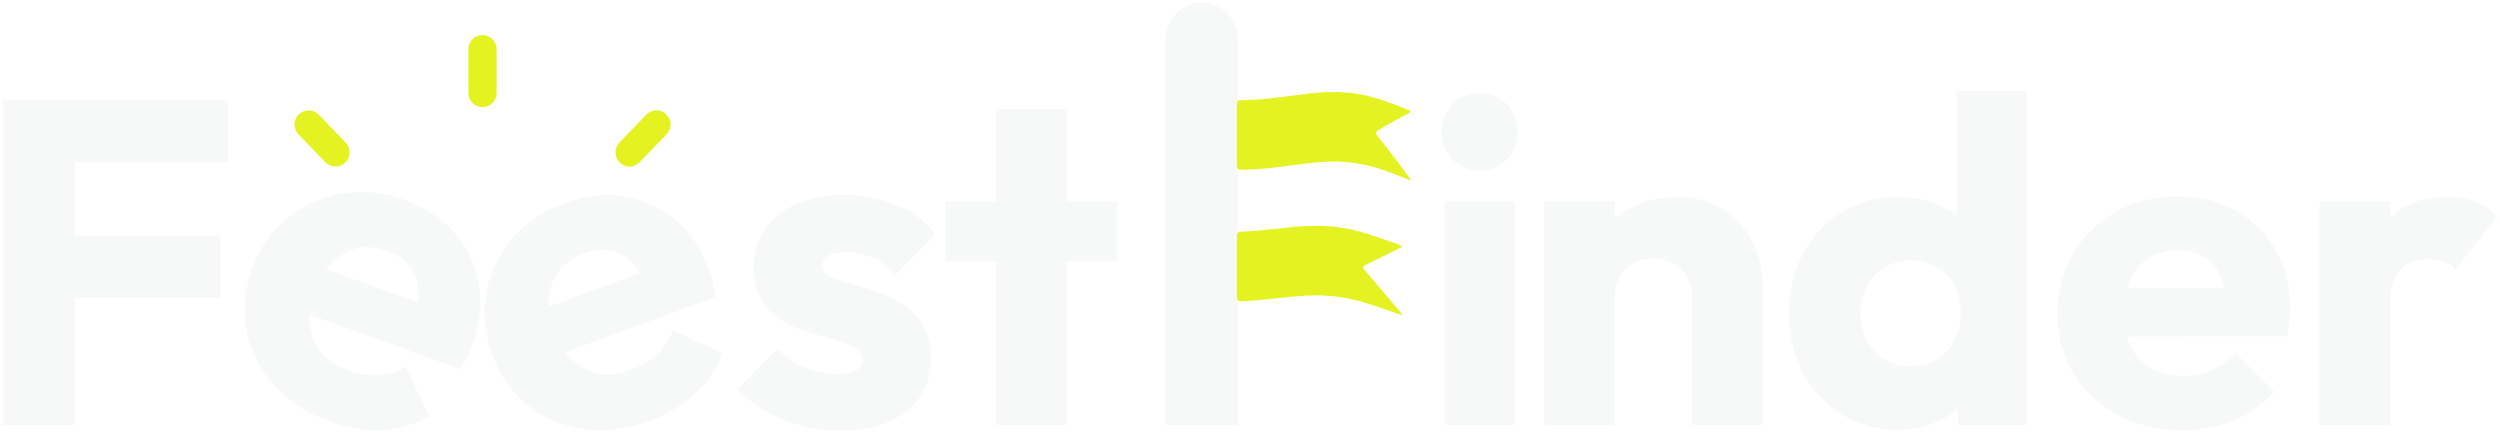
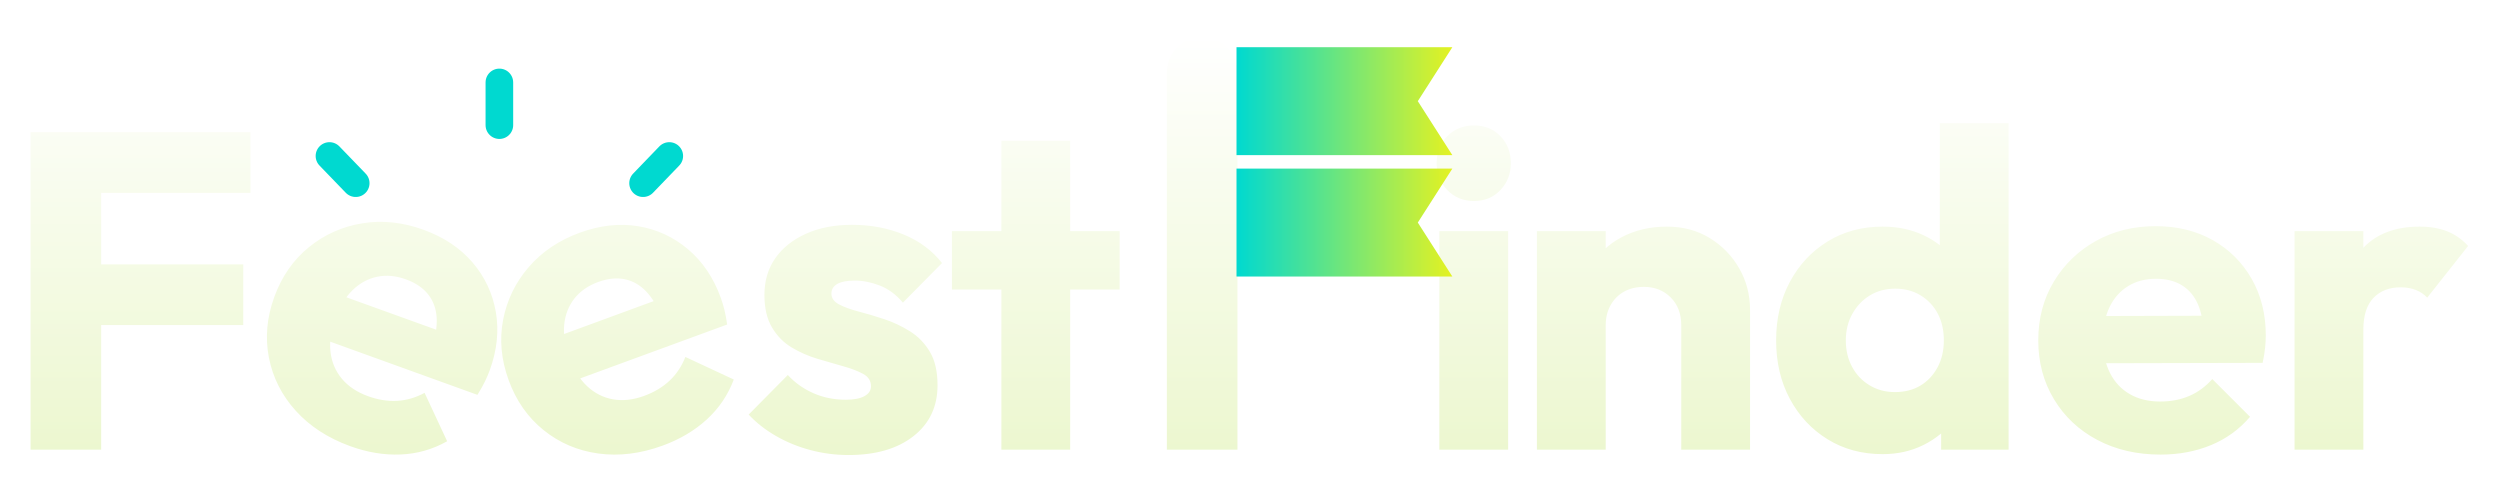
- <svg xmlns="http://www.w3.org/2000/svg" viewBox="62 -923.5 5433.1 941.5" width="543.3" height="94.2">
-   <path fill="#f7f8f8" d="M68 0V-706H225V0ZM188-277V-412H541V-277ZM188-571V-706H557V-571ZM778.7-7.8Q704.5-34.8 657.8-86.4Q611.1-138 598.1-204.4Q585-270.9 610-339.5Q635-408.1 687.1-450.3Q739.1-492.6 805.9-503.4Q872.6-514.2 942.1-488.9Q1009.8-464.3 1050.9-416.4Q1092-368.4 1102.7-306Q1113.5-243.5 1089.3-176.8Q1084.8-164.6 1078.4-151.5Q1072.1-138.3 1061.8-121.9L667.7-264.2 703.7-362.9 1036.6-242.8 959.6-224Q973-263.8 971.1-293.7Q969.3-323.7 952.1-345.3Q935-367 903.1-378.6Q869.2-390.9 838.7-384.5Q808.1-378.1 784.3-354.8Q760.4-331.6 745.7-291.2Q731-250.8 735.1-216.8Q739.2-182.9 760.4-157.6Q781.5-132.4 818.1-119Q852-106.7 883.5-108.5Q915-110.4 944.3-126.3L994.5-18.7Q946.3 8.5 891.2 10.8Q836.1 13.1 778.7-7.8ZM1473.7-8.9Q1399.4 18.1 1330.5 8.6Q1261.6-.9 1208.9-43.5Q1156.2-86 1131.2-154.6Q1106.2-223.2 1119-289Q1131.7-354.8 1175.9-406Q1220.1-457.2 1289.6-482.5Q1357.2-507.2 1419.5-496.8Q1481.8-486.5 1530.2-445.6Q1578.6-404.7 1602.9-338Q1607.4-325.8 1610.9-311.6Q1614.5-297.5 1617.2-278.3L1223.8-134 1187.9-232.7 1520.2-354.7 1473.2-290.8Q1457.9-329.9 1437.3-351.6Q1416.6-373.4 1389.5-379Q1362.5-384.6 1330.5-372.9Q1296.7-360.6 1277.5-336.1Q1258.2-311.5 1254.8-278.3Q1251.5-245.2 1266.2-204.8Q1280.9-164.4 1305.9-141Q1330.9-117.7 1363.3-111.9Q1395.7-106.1 1432.4-119.5Q1466.2-131.8 1489.2-153.5Q1512.2-175.1 1524.3-206.1L1631.9-155.9Q1612.5-104.2 1571.7-67Q1531-29.8 1473.7-8.9ZM1887.1 12Q1844.1 12 1802.6 1Q1761.1-10 1725.6-30.5Q1690.1-51 1665.1-78L1752.1-166Q1776.1-140 1809.1-125.5Q1842.1-111 1881.1-111Q1908.1-111 1922.6-119Q1937.1-127 1937.1-141Q1937.1-159 1919.6-168.5Q1902.1-178 1875.1-185.5Q1848.1-193 1818.1-202Q1788.1-211 1761.1-227Q1734.1-243 1717.1-271.5Q1700.1-300 1700.1-344Q1700.1-391 1724.1-425.5Q1748.1-460 1792.1-480Q1836.1-500 1895.1-500Q1957.1-500 2009.6-478.5Q2062.1-457 2095.1-415L2008.1-327Q1985.1-354 1956.6-365Q1928.1-376 1901.1-376Q1875.1-376 1862.1-368.5Q1849.1-361 1849.1-347Q1849.1-332 1866.1-323Q1883.1-314 1910.1-307Q1937.1-300 1967.1-290Q1997.1-280 2024.1-263Q2051.1-246 2068.1-217.5Q2085.1-189 2085.1-143Q2085.1-72 2031.6-30Q1978.1 12 1887.1 12ZM2227.1 0V-687H2380.1V0ZM2117.1-356V-486H2490.1V-356ZM2595.1 0H2752.1V-839.3L2751-852.2 2747.8-864.8 2742.6-876.7 2735.5-887.5 2726.7-897.1 2716.5-905 2705.1-911.2 2692.8-915.4 2680.1-917.5H2667.1L2654.3-915.4 2642-911.2 2630.6-905 2620.4-897.1 2611.6-887.5 2604.5-876.7 2599.3-864.8 2596.1-852.2 2595.1-839.3ZM3201.1 0V-486H3354.1V0ZM3278.1-553Q3242.1-553 3218.6-577.5Q3195.1-602 3195.1-637Q3195.1-673 3218.6-697Q3242.1-721 3278.1-721Q3314.1-721 3337.1-697Q3360.1-673 3360.1-637Q3360.1-602 3337.1-577.5Q3314.1-553 3278.1-553ZM3739.1 0V-277Q3739.1-315 3715.6-338.5Q3692.1-362 3656.1-362Q3631.1-362 3612.1-351.5Q3593.1-341 3582.1-321.5Q3571.1-302 3571.1-277L3512.1-306Q3512.1-363 3537.1-406Q3562.1-449 3606.6-472.5Q3651.1-496 3707.1-496Q3761.1-496 3802.6-470.5Q3844.1-445 3868.1-403Q3892.1-361 3892.1-311L3892.1 0ZM3418.1 0V-486H3571.1V0ZM4187.1 10Q4118.1 10 4064.6-23Q4011.1-56 3980.6-113Q3950.1-170 3950.1-243Q3950.1-316 3980.6-373Q4011.1-430 4064.6-463Q4118.1-496 4187.1-496Q4237.1-496 4277.6-477Q4318.1-458 4344.6-424.5Q4371.1-391 4374.1-348L4374.1-143Q4371.1-100 4345.1-65.5Q4319.1-31 4278.1-10.5Q4237.1 10 4187.1 10ZM4214.1-128Q4247.1-128 4271.1-142.5Q4295.1-157 4309.1-183Q4323.1-209 4323.1-243Q4323.1-277 4309.6-302.5Q4296.1-328 4271.6-343Q4247.1-358 4215.1-358Q4183.1-358 4158.6-343Q4134.1-328 4119.6-302Q4105.1-276 4105.1-243Q4105.1-210 4119.1-184Q4133.1-158 4158.1-143Q4183.1-128 4214.1-128ZM4467.1 0H4317.1V-131L4340.1-249 4314.1-367V-726H4467.1ZM4805.1 11Q4726.1 11 4664.6-21.5Q4603.1-54 4568.1-112Q4533.1-170 4533.1-243Q4533.1-316 4567.6-373.5Q4602.1-431 4661.1-464Q4720.1-497 4794.1-497Q4866.1-497 4921.1-466Q4976.1-435 5007.6-380Q5039.1-325 5039.1-254Q5039.1-241 5037.6-226.5Q5036.1-212 5032.1-193L4613.1-192V-297L4967.1-298 4901.1-254Q4900.1-296 4888.1-323.5Q4876.1-351 4852.6-365.5Q4829.1-380 4795.1-380Q4759.1-380 4732.6-363.5Q4706.1-347 4691.6-317Q4677.1-287 4677.1-244Q4677.1-201 4692.6-170.5Q4708.1-140 4736.6-123.5Q4765.1-107 4804.1-107Q4840.1-107 4869.1-119.5Q4898.1-132 4920.1-157L5004.1-73Q4968.1-31 4917.1-10Q4866.1 11 4805.1 11ZM5103.1 0V-486H5256.1V0ZM5256.1-267 5192.1-317Q5211.1-402 5256.1-449Q5301.1-496 5381.1-496Q5416.1-496 5442.6-485.5Q5469.1-475 5489.1-453L5398.1-338Q5388.1-349 5373.1-355Q5358.1-361 5339.1-361Q5301.1-361 5278.6-337.5Q5256.1-314 5256.1-267Z" />
-   <path fill="#e4f222" d="M2750.1-698 2751.5-703.3 2753.1-704.8 2756.6-705.9 2788.4-707 2818.8-709.4 2909.9-720.8 2940.3-723.4 2970.7-723.8 3001.1-721.5 3031.4-716.1 3061.8-707.7 3092.2-696.9 3123.7-684.1 3126-682.7 3127.2-680.8 3124.9-678.4 3095.8-663.1 3067-646.7 3055.2-639.5 3052.6-636.1 3052.7-633.5 3055.2-628.9 3084.3-591.9 3124.9-537.8 3127.2-533.5 3126.8-532.6H3125L3092.2-545.7 3061.8-556.5 3031.4-564.9 3001.1-570.3 2970.7-572.6 2940.3-572.2 2909.9-569.6 2818.8-558.2 2788.4-555.8 2758.1-554.8 2754.4-555.4 2751.5-557.5 2750.1-562.3V-686.7ZM2750.1-412.1 2751.5-417.4 2755.2-419.9 2758.1-420.3 2786.9-421.7 2873.5-430.5 2902.3-432.6 2931.2-433.1 2960-431.3 2988.9-427 3017.8-420.3 3046.6-411.5 3104.3-391.4 3108.1-389.5 3108.8-388.2 3106.2-385.6 3034.3-350.4 3027.2-346.6 3024.8-343.7V-341.6L3027.2-337.3 3107-243.7 3108.8-240.4 3108.4-239.6 3106.9-239.5 3046.6-260.3 3017.8-269.1 2988.9-275.8 2960-280.1 2931.2-281.9 2902.3-281.4 2873.5-279.3 2786.9-270.5 2758.1-269.1 2753.1-270.1 2751-272.5 2750.1-276.4V-400.8Z" />
-   <path fill="none" stroke="#e4f222" stroke-width="61.4" stroke-linecap="round" d="M1110.6 -721.7L1110.6 -816.7M791.1 -592.6L732.7 -653.1M1430.2 -592.6L1488.5 -653.1" />
+ <svg xmlns="http://www.w3.org/2000/svg" viewBox="0 -1000 5560 1080" role="img" aria-label="FeestFinder">
+   <defs>
+     <linearGradient id="ffc-flag" x1="0" y1="0" x2="1" y2="0">
+       <stop offset="0" stop-color="#00D9D0" />
+       <stop offset=".5" stop-color="#72E679" />
+       <stop offset="1" stop-color="#E4F222" />
+     </linearGradient>
+     <linearGradient id="ffc-ink" gradientUnits="userSpaceOnUse" x1="0" y1="-917.5" x2="0" y2="12">
+       <stop offset="0" stop-color="#ffffff" />
+       <stop offset="1" stop-color="#ecf7cf" />
+     </linearGradient>
+     <filter id="ffc-glow" x="-25%" y="-60%" width="150%" height="220%">
+       <feGaussianBlur stdDeviation="26" />
+     </filter>
+   </defs>
+   <path d="M68.0 0.0V-706.0H225.0V0.0ZM188.0 -277.0V-412.0H541.0V-277.0ZM188.0 -571.0V-706.0H557.0V-571.0Z M778.731 -7.796Q704.495 -34.815 657.82 -86.39Q611.145 -137.964 598.092 -204.437Q585.04 -270.91 610.008 -339.507Q634.975 -408.105 687.061 -450.337Q739.146 -492.57 805.875 -503.401Q872.604 -514.231 942.141 -488.922Q1009.799 -464.296 1050.879 -416.355Q1091.96 -368.413 1102.749 -305.957Q1113.538 -243.5 1089.255 -176.782Q1084.808 -164.566 1078.439 -151.453Q1072.071 -138.341 1061.813 -121.855L667.74 -264.221L703.652 -362.889L1036.646 -242.754L959.577 -223.98Q973.002 -263.79 971.131 -293.735Q969.261 -323.681 952.137 -345.344Q935.014 -367.007 903.064 -378.636Q869.235 -390.949 838.69 -384.507Q808.145 -378.066 784.259 -354.834Q760.373 -331.603 745.666 -291.196Q730.959 -250.789 735.092 -216.827Q739.226 -182.865 760.364 -157.613Q781.502 -132.36 818.15 -119.022Q851.979 -106.709 883.505 -108.536Q915.031 -110.364 944.255 -126.332L994.46 -18.668Q946.266 8.486 891.159 10.777Q836.052 13.067 778.731 -7.796Z M1473.674 -8.935Q1399.438 18.085 1330.531 8.579Q1261.625 -0.927 1208.898 -43.458Q1156.172 -85.99 1131.204 -154.587Q1106.237 -223.185 1118.99 -289.017Q1131.743 -354.849 1175.899 -406.038Q1220.054 -457.227 1289.591 -482.537Q1357.249 -507.162 1419.535 -496.843Q1481.82 -486.523 1530.232 -445.614Q1578.643 -404.704 1602.927 -337.986Q1607.373 -325.77 1610.923 -311.632Q1614.472 -297.493 1617.212 -278.271L1223.823 -134.025L1187.911 -232.692L1520.22 -354.707L1473.249 -290.787Q1457.944 -329.912 1437.263 -351.65Q1416.581 -373.387 1389.539 -378.975Q1362.497 -384.563 1330.547 -372.934Q1296.718 -360.622 1277.46 -336.053Q1258.201 -311.485 1254.836 -278.335Q1251.471 -245.185 1266.178 -204.778Q1280.885 -164.371 1305.882 -141.012Q1330.879 -117.653 1363.303 -111.895Q1395.728 -106.138 1432.376 -119.477Q1466.205 -131.789 1489.181 -153.454Q1512.156 -175.119 1524.279 -206.136L1631.943 -155.931Q1612.479 -104.151 1571.737 -66.975Q1530.995 -29.798 1473.674 -8.935Z M1887.072 12.0Q1844.072 12.0 1802.572 1.0Q1761.072 -10.0 1725.572 -30.5Q1690.072 -51.0 1665.072 -78.0L1752.072 -166.0Q1776.072 -140.0 1809.072 -125.5Q1842.072 -111.0 1881.072 -111.0Q1908.072 -111.0 1922.572 -119.0Q1937.072 -127.0 1937.072 -141.0Q1937.072 -159.0 1919.572 -168.5Q1902.072 -178.0 1875.072 -185.5Q1848.072 -193.0 1818.072 -202.0Q1788.072 -211.0 1761.072 -227.0Q1734.072 -243.0 1717.072 -271.5Q1700.072 -300.0 1700.072 -344.0Q1700.072 -391.0 1724.072 -425.5Q1748.072 -460.0 1792.072 -480.0Q1836.072 -500.0 1895.072 -500.0Q1957.072 -500.0 2009.572 -478.5Q2062.072 -457.0 2095.072 -415.0L2008.072 -327.0Q1985.072 -354.0 1956.572 -365.0Q1928.072 -376.0 1901.072 -376.0Q1875.072 -376.0 1862.072 -368.5Q1849.072 -361.0 1849.072 -347.0Q1849.072 -332.0 1866.072 -323.0Q1883.072 -314.0 1910.072 -307.0Q1937.072 -300.0 1967.072 -290.0Q1997.072 -280.0 2024.072 -263.0Q2051.072 -246.0 2068.072 -217.5Q2085.072 -189.0 2085.072 -143.0Q2085.072 -72.0 2031.572 -30.0Q1978.072 12.0 1887.072 12.0Z M2227.072 0.0V-687.0H2380.072V0.0ZM2117.072 -356.0V-486.0H2490.072V-356.0Z M2595.1 0.0 L2752.1 0.0 L2752.1 -839.3 L2751.0 -852.2 L2747.8 -864.8 L2742.6 -876.7 L2735.5 -887.5 L2726.7 -897.1 L2716.5 -905.0 L2705.1 -911.2 L2692.8 -915.4 L2680.1 -917.5 L2667.1 -917.5 L2654.3 -915.4 L2642.0 -911.2 L2630.6 -905.0 L2620.4 -897.1 L2611.6 -887.5 L2604.5 -876.7 L2599.3 -864.8 L2596.1 -852.2 L2595.1 -839.3 Z M3201.101 0.0V-486.0H3354.101V0.0ZM3278.101 -553.0Q3242.101 -553.0 3218.601 -577.5Q3195.101 -602.0 3195.101 -637.0Q3195.101 -673.0 3218.601 -697.0Q3242.101 -721.0 3278.101 -721.0Q3314.101 -721.0 3337.101 -697.0Q3360.101 -673.0 3360.101 -637.0Q3360.101 -602.0 3337.101 -577.5Q3314.101 -553.0 3278.101 -553.0Z M3739.101 0.0V-277.0Q3739.101 -315.0 3715.601 -338.5Q3692.101 -362.0 3656.101 -362.0Q3631.101 -362.0 3612.101 -351.5Q3593.101 -341.0 3582.101 -321.5Q3571.101 -302.0 3571.101 -277.0L3512.101 -306.0Q3512.101 -363.0 3537.101 -406.0Q3562.101 -449.0 3606.601 -472.5Q3651.101 -496.0 3707.101 -496.0Q3761.101 -496.0 3802.601 -470.5Q3844.101 -445.0 3868.101 -403.0Q3892.101 -361.0 3892.101 -311.0V0.0ZM3418.101 0.0V-486.0H3571.101V0.0Z M4187.101 10.0Q4118.101 10.0 4064.601 -23.0Q4011.101 -56.0 3980.601 -113.0Q3950.101 -170.0 3950.101 -243.0Q3950.101 -316.0 3980.601 -373.0Q4011.101 -430.0 4064.601 -463.0Q4118.101 -496.0 4187.101 -496.0Q4237.101 -496.0 4277.601 -477.0Q4318.101 -458.0 4344.601 -424.5Q4371.101 -391.0 4374.101 -348.0V-143.0Q4371.101 -100.0 4345.101 -65.5Q4319.101 -31.0 4278.101 -10.5Q4237.101 10.0 4187.101 10.0ZM4214.101 -128.0Q4247.101 -128.0 4271.101 -142.5Q4295.101 -157.0 4309.101 -183.0Q4323.101 -209.0 4323.101 -243.0Q4323.101 -277.0 4309.601 -302.5Q4296.101 -328.0 4271.601 -343.0Q4247.101 -358.0 4215.101 -358.0Q4183.101 -358.0 4158.601 -343.0Q4134.101 -328.0 4119.601 -302.0Q4105.101 -276.0 4105.101 -243.0Q4105.101 -210.0 4119.101 -184.0Q4133.101 -158.0 4158.101 -143.0Q4183.101 -128.0 4214.101 -128.0ZM4467.101 0.0H4317.101V-131.0L4340.101 -249.0L4314.101 -367.0V-726.0H4467.101Z M4805.101 11.0Q4726.101 11.0 4664.601 -21.5Q4603.101 -54.0 4568.101 -112.0Q4533.101 -170.0 4533.101 -243.0Q4533.101 -316.0 4567.601 -373.5Q4602.101 -431.0 4661.101 -464.0Q4720.101 -497.0 4794.101 -497.0Q4866.101 -497.0 4921.101 -466.0Q4976.101 -435.0 5007.601 -380.0Q5039.101 -325.0 5039.101 -254.0Q5039.101 -241.0 5037.601 -226.5Q5036.101 -212.0 5032.101 -193.0L4613.101 -192.0V-297.0L4967.101 -298.0L4901.101 -254.0Q4900.101 -296.0 4888.101 -323.5Q4876.101 -351.0 4852.601 -365.5Q4829.101 -380.0 4795.101 -380.0Q4759.101 -380.0 4732.601 -363.5Q4706.101 -347.0 4691.601 -317.0Q4677.101 -287.0 4677.101 -244.0Q4677.101 -201.0 4692.601 -170.5Q4708.101 -140.0 4736.601 -123.5Q4765.101 -107.0 4804.101 -107.0Q4840.101 -107.0 4869.101 -119.5Q4898.101 -132.0 4920.101 -157.0L5004.101 -73.0Q4968.101 -31.0 4917.101 -10.0Q4866.101 11.0 4805.101 11.0Z M5103.101 0.0V-486.0H5256.101V0.0ZM5256.101 -267.0 5192.101 -317.0Q5211.101 -402.0 5256.101 -449.0Q5301.101 -496.0 5381.101 -496.0Q5416.101 -496.0 5442.601 -485.5Q5469.101 -475.0 5489.101 -453.0L5398.101 -338.0Q5388.101 -349.0 5373.101 -355.0Q5358.101 -361.0 5339.101 -361.0Q5301.101 -361.0 5278.601 -337.5Q5256.101 -314.0 5256.101 -267.0Z" fill="url(#ffc-ink)" />
+   <g stroke="#00D9D0" stroke-width="61.4" stroke-linecap="round">
+     <line x1="1110.6" y1="-721.7" x2="1110.6" y2="-816.7" />
+     <line x1="791.1" y1="-592.6" x2="732.7" y2="-653.1" />
+     <line x1="1430.2" y1="-592.6" x2="1488.5" y2="-653.1" />
+   </g>
+   <path transform="translate(2750 -895) scale(4.8)" d="M0 0 H100 L84 25 L100 50 H0 Z" fill="url(#ffc-flag)" />
+   <path transform="translate(2750 -625) scale(4.8)" d="M0 0 H100 L84 25 L100 50 H0 Z" fill="url(#ffc-flag)" />
</svg>
